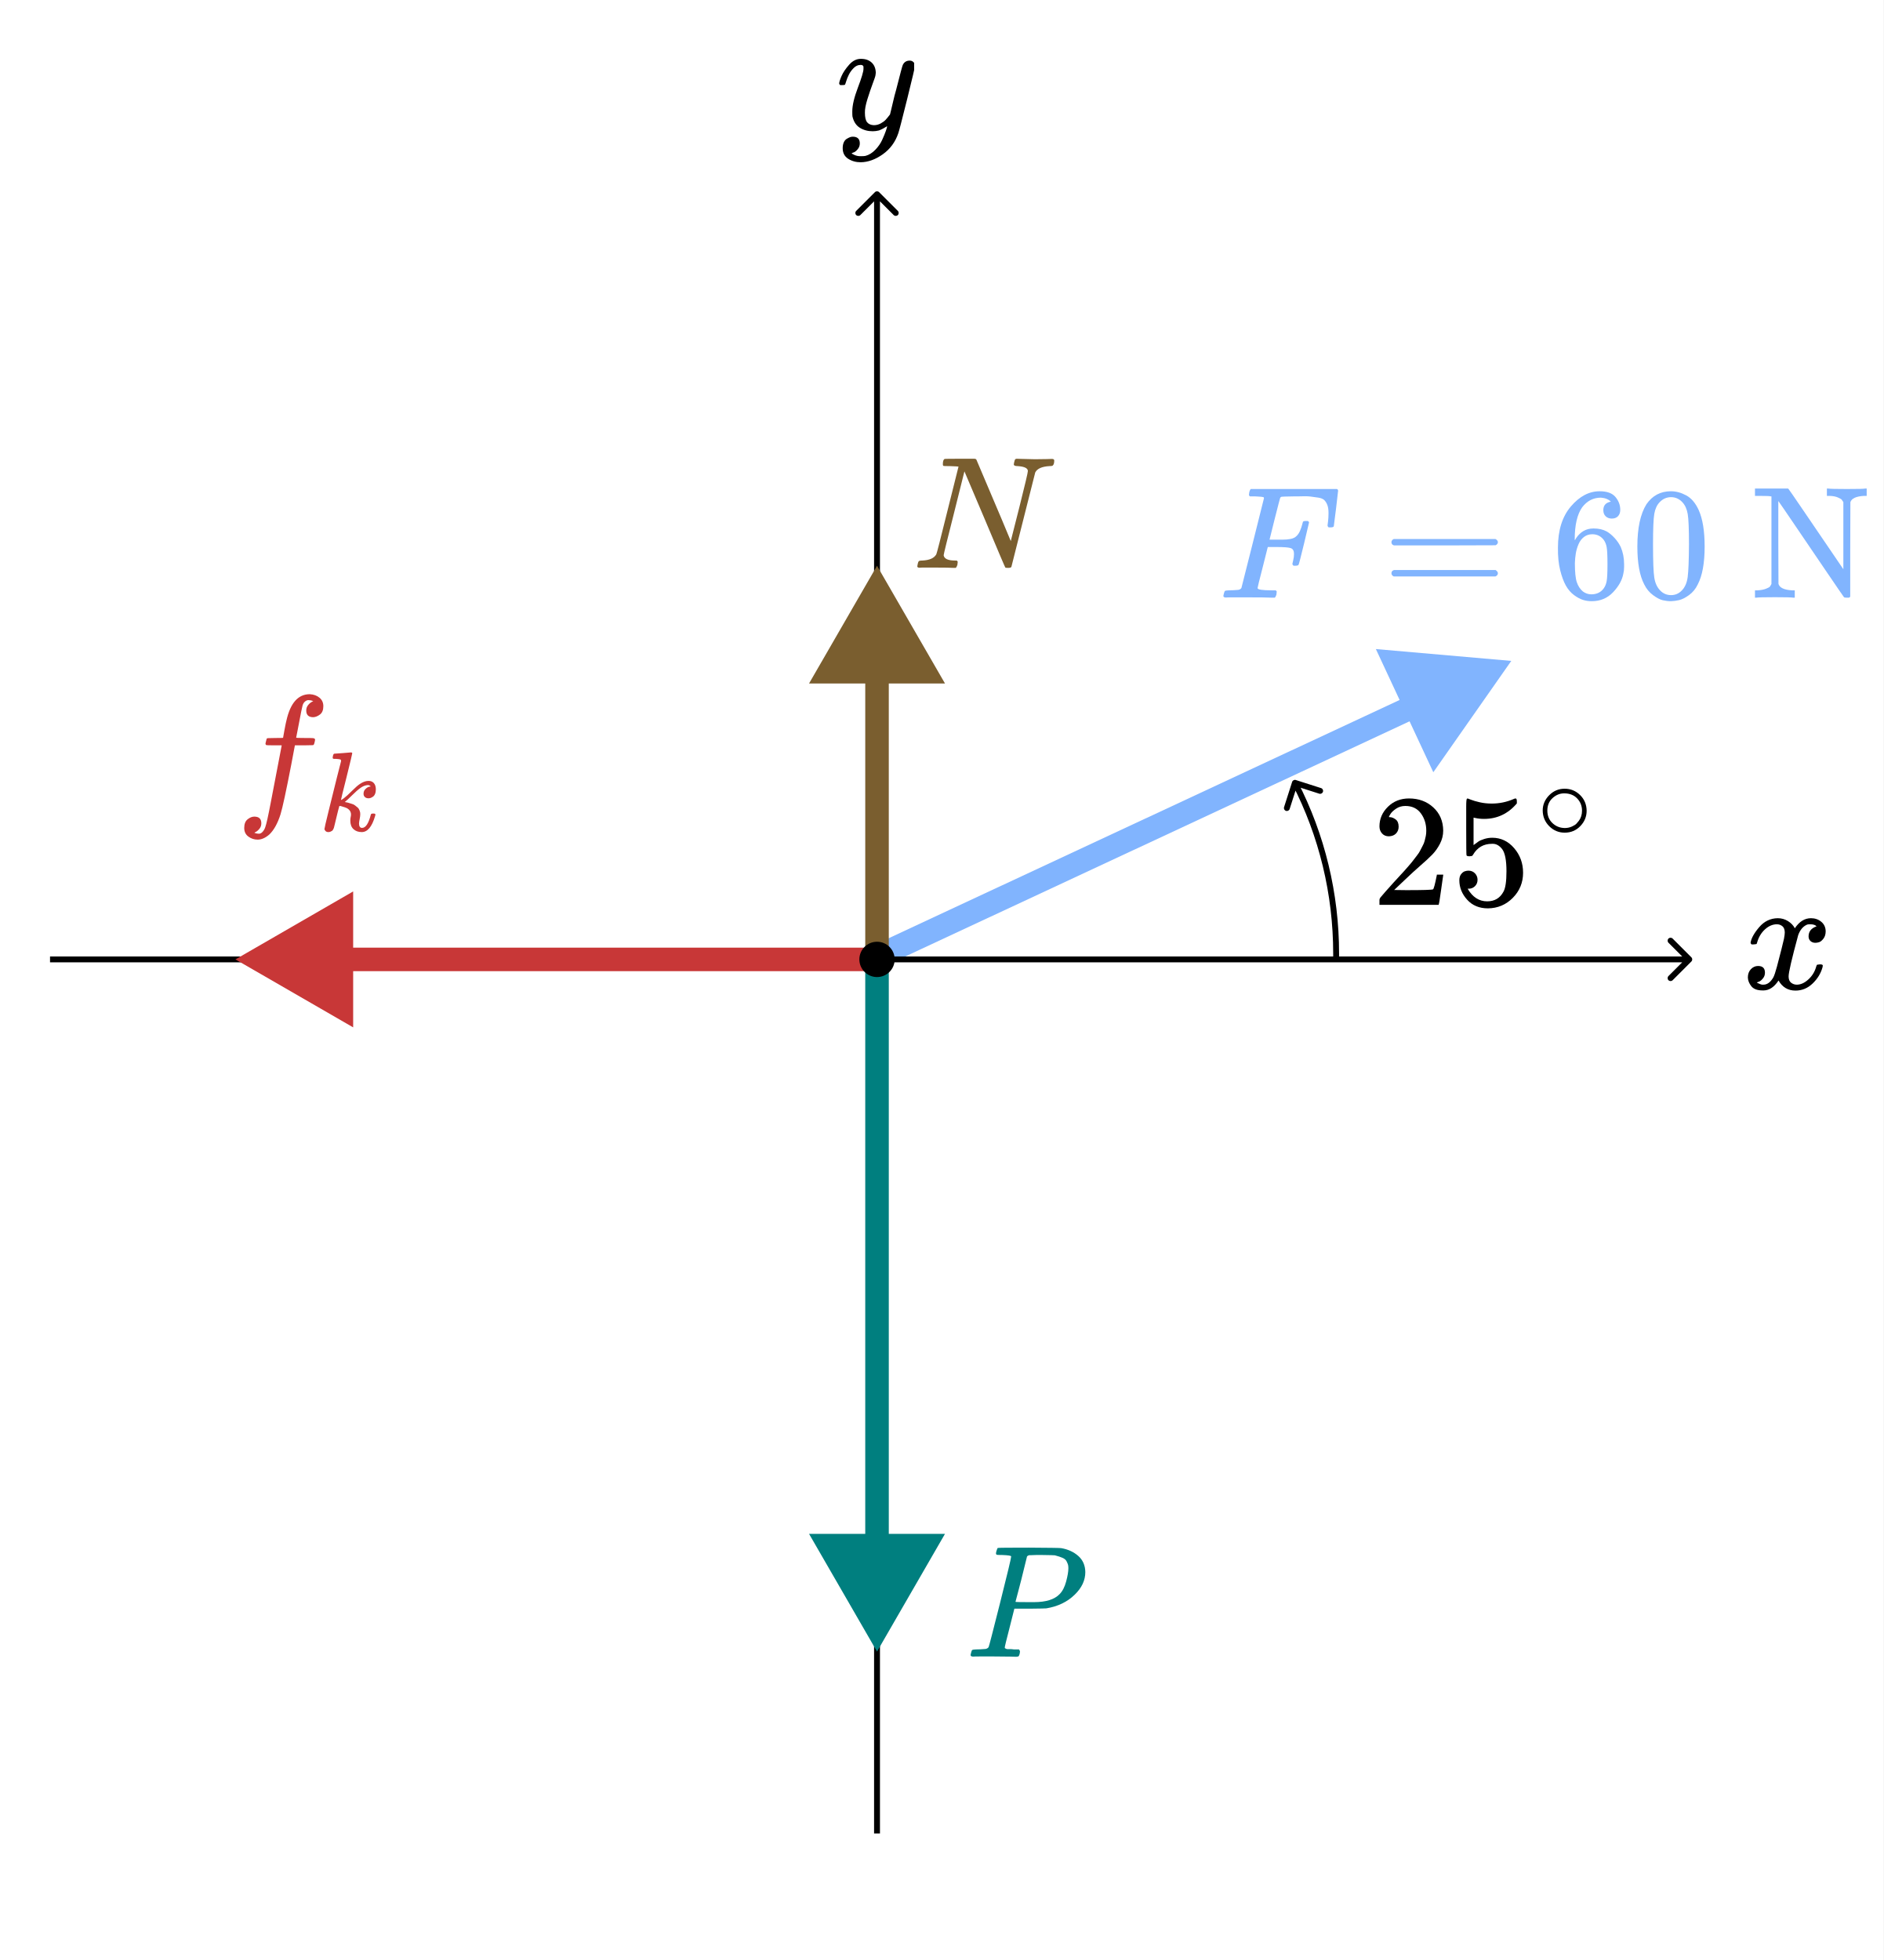
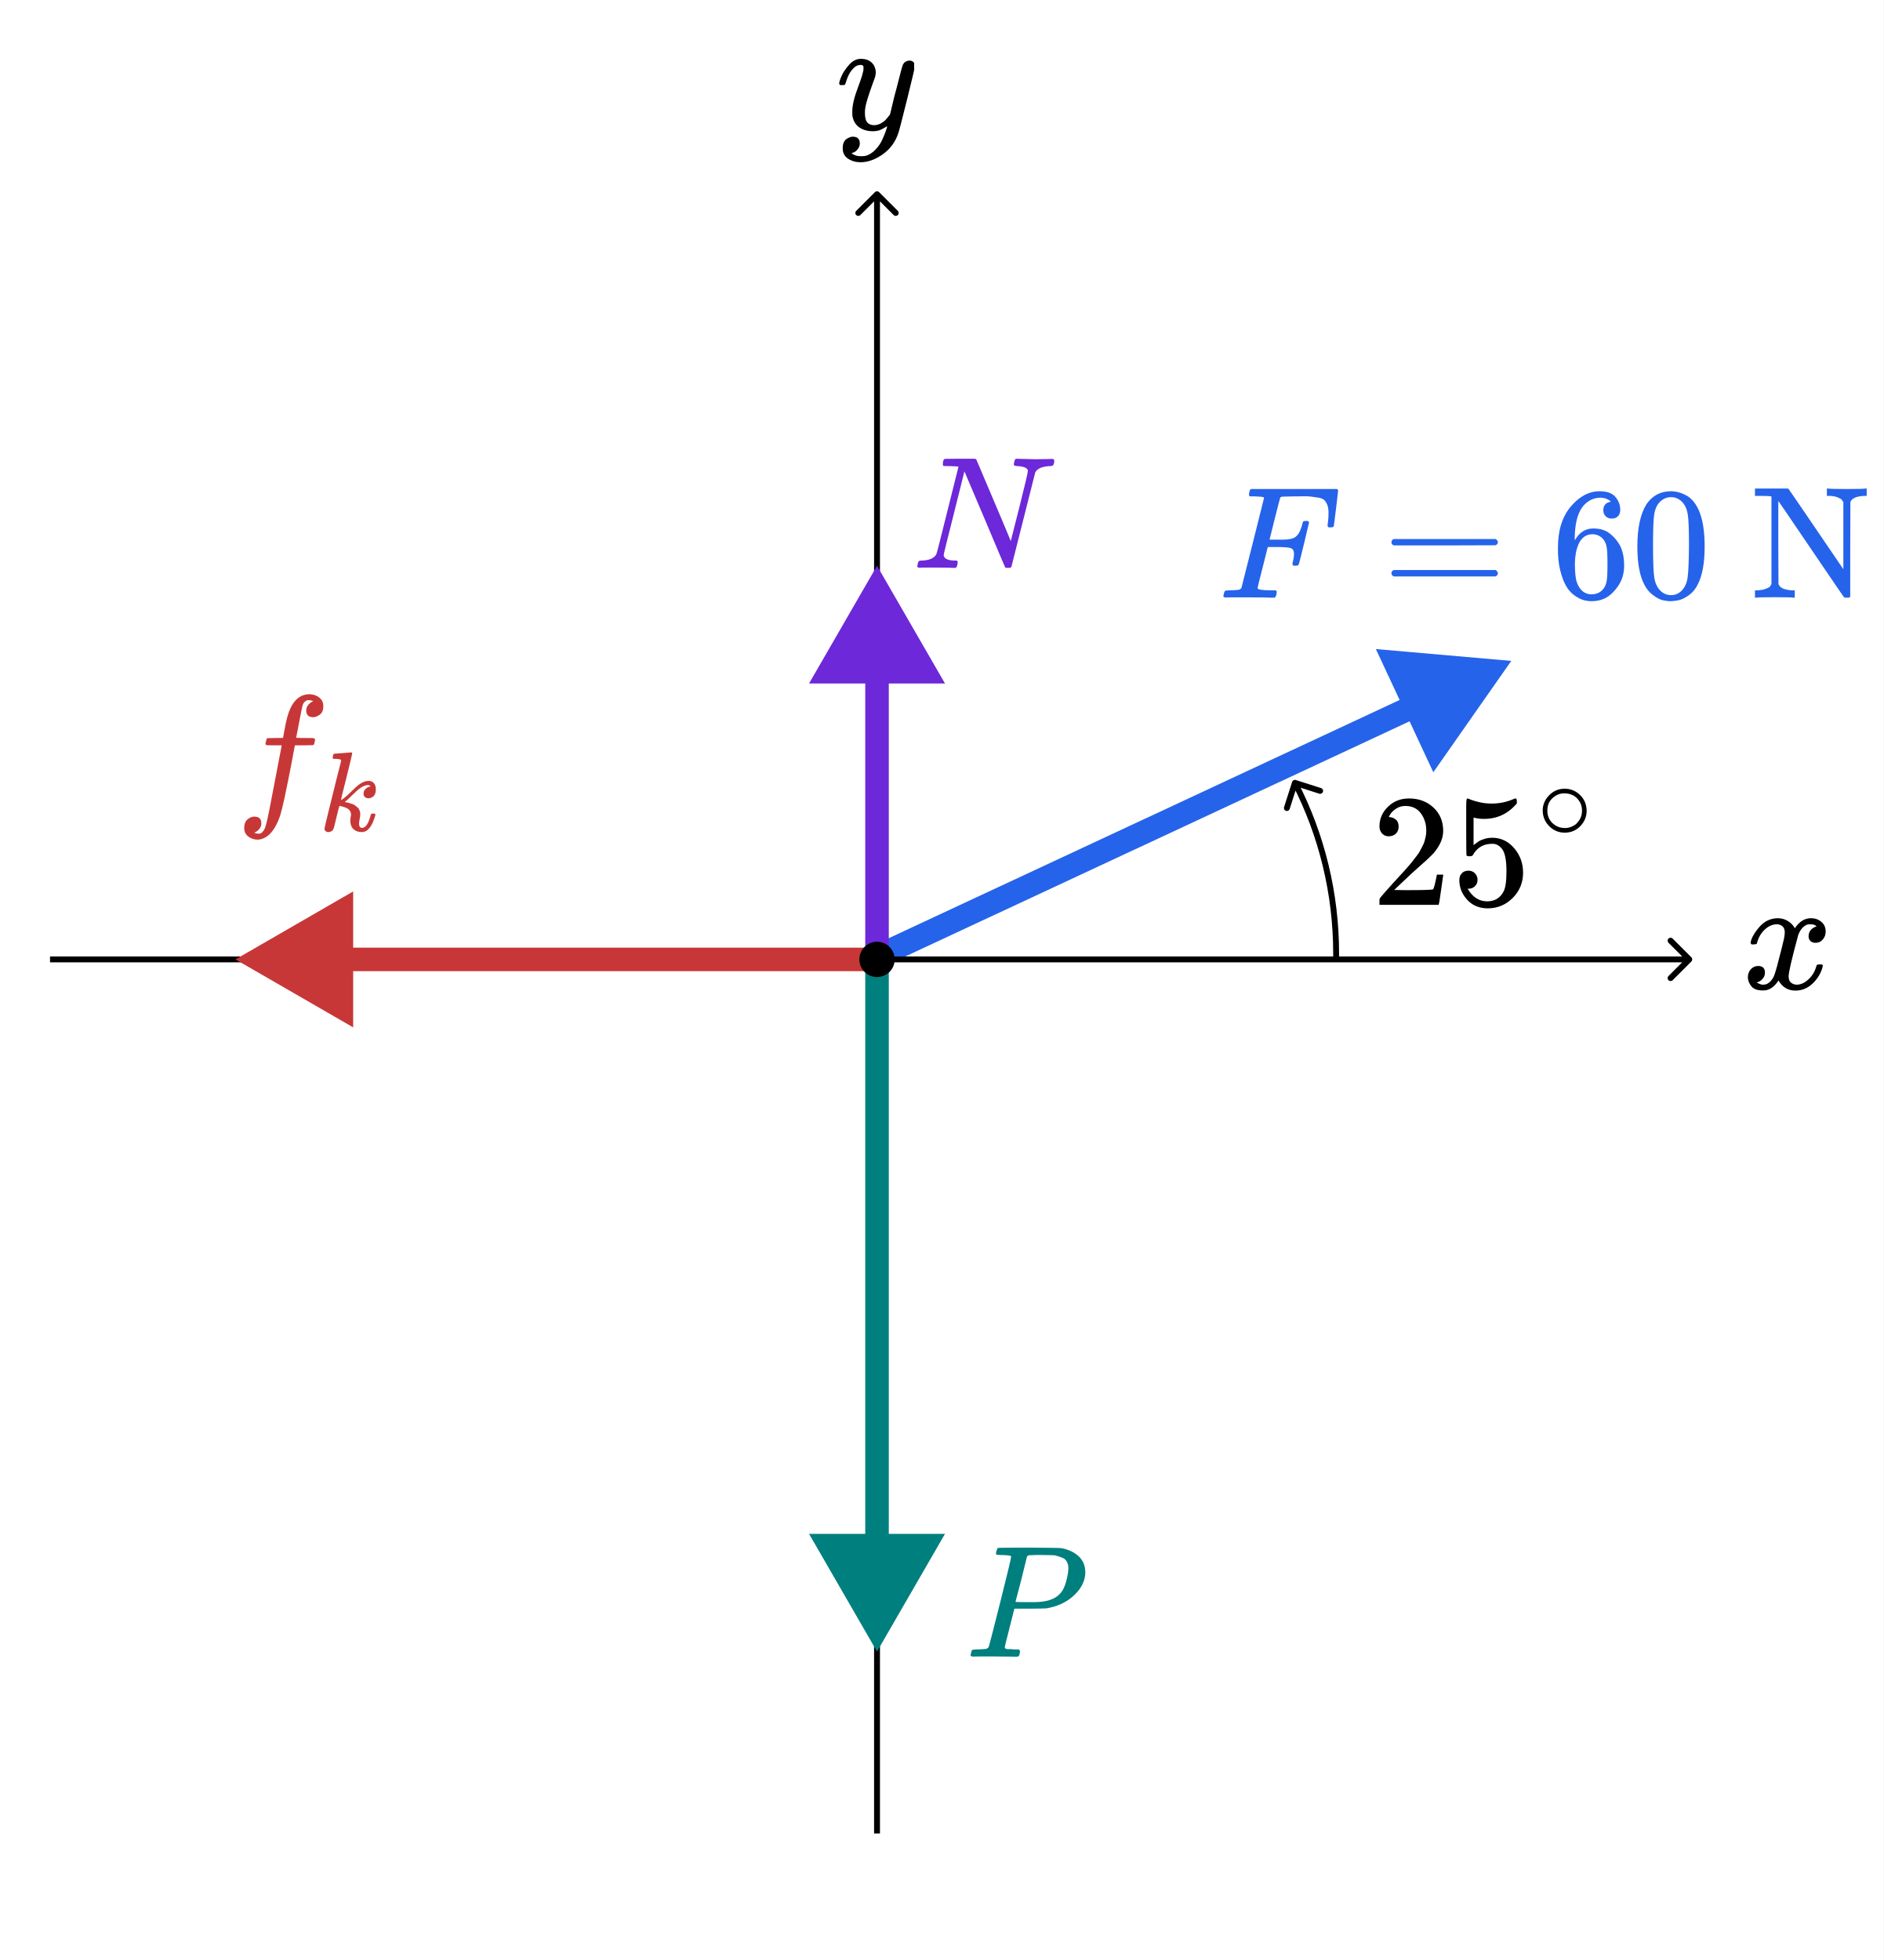
<svg xmlns="http://www.w3.org/2000/svg" width="320" height="333" viewBox="0 0 320 333" fill="none">
  <rect width="320" height="333" fill="white" />
  <path d="M147.822 162.533L147.369 162.744L147.725 163.679L148.178 163.467L148 163L147.822 162.533ZM224.308 127.967L224.761 127.756L224.405 126.822L223.952 127.033L224.13 127.5L224.308 127.967ZM154.522 160.509L154.975 160.298L154.619 159.363L154.166 159.575L154.344 160.042L154.522 160.509ZM166.854 153.658L166.401 153.869L166.757 154.804L167.211 154.592L167.032 154.125L166.854 153.658ZM179.899 148.676L180.352 148.464L179.996 147.53L179.543 147.741L179.721 148.208L179.899 148.676ZM192.231 141.825L191.778 142.036L192.134 142.97L192.587 142.759L192.409 142.292L192.231 141.825ZM205.276 136.842L205.729 136.631L205.372 135.697L204.919 135.908L205.097 136.375L205.276 136.842ZM217.608 129.991L217.154 130.203L217.511 131.137L217.964 130.926L217.786 130.459L217.608 129.991ZM148 163L148.178 163.467L154.522 160.509L154.344 160.042L154.166 159.575L147.822 162.533L148 163ZM167.032 154.125L167.211 154.592L179.899 148.676L179.721 148.208L179.543 147.741L166.854 153.658L167.032 154.125ZM192.409 142.292L192.587 142.759L205.276 136.842L205.097 136.375L204.919 135.908L192.231 141.825L192.409 142.292ZM217.786 130.459L217.964 130.926L224.308 127.967L224.13 127.5L223.952 127.033L217.608 129.991L217.786 130.459ZM147.822 162.533L147.369 162.744L147.725 163.679L148.178 163.467L148 163L147.822 162.533ZM224.308 127.967L224.761 127.756L224.405 126.822L223.952 127.033L224.13 127.5L224.308 127.967ZM154.522 160.509L154.975 160.298L154.619 159.363L154.166 159.575L154.344 160.042L154.522 160.509ZM166.854 153.658L166.401 153.869L166.757 154.804L167.211 154.592L167.032 154.125L166.854 153.658ZM179.899 148.676L180.352 148.464L179.996 147.53L179.543 147.741L179.721 148.208L179.899 148.676ZM192.231 141.825L191.778 142.036L192.134 142.97L192.587 142.759L192.409 142.292L192.231 141.825ZM205.276 136.842L205.729 136.631L205.372 135.697L204.919 135.908L205.097 136.375L205.276 136.842ZM217.608 129.991L217.154 130.203L217.511 131.137L217.964 130.926L217.786 130.459L217.608 129.991ZM148 163L148.178 163.467L154.522 160.509L154.344 160.042L154.166 159.575L147.822 162.533L148 163ZM167.032 154.125L167.211 154.592L179.899 148.676L179.721 148.208L179.543 147.741L166.854 153.658L167.032 154.125ZM192.409 142.292L192.587 142.759L205.276 136.842L205.097 136.375L204.919 135.908L192.231 141.825L192.409 142.292ZM217.786 130.459L217.964 130.926L224.308 127.967L224.13 127.5L223.952 127.033L217.608 129.991L217.786 130.459Z" fill="black" />
-   <path d="M147.155 161.187C146.154 161.654 145.721 162.844 146.187 163.845C146.654 164.846 147.844 165.279 148.845 164.813L148 163L147.155 161.187ZM256.757 112.286L233.751 110.273L243.511 131.203L256.757 112.286ZM148 163L148.845 164.813L241.289 121.706L240.443 119.893L239.598 118.08L147.155 161.187L148 163Z" fill="#81B4FE" />
+   <path d="M147.155 161.187C146.154 161.654 145.721 162.844 146.187 163.845C146.654 164.846 147.844 165.279 148.845 164.813L148 163L147.155 161.187ZM256.757 112.286L233.751 110.273L243.511 131.203L256.757 112.286ZM148 163L148.845 164.813L241.289 121.706L240.443 119.893L239.598 118.08L147.155 161.187L148 163Z" fill="#2563EB" />
  <g clip-path="url(#clip0_2274_127)">
-     <path d="M208.303 101.518C207.996 101.518 207.842 101.427 207.842 101.246C207.842 101.21 207.869 101.083 207.923 100.866C207.996 100.576 208.068 100.413 208.14 100.377C208.213 100.341 208.421 100.314 208.765 100.296C209.253 100.296 209.796 100.269 210.394 100.214C210.647 100.16 210.819 100.051 210.91 99.888C210.946 99.798 211.588 97.255 212.837 92.259C214.086 87.264 214.72 84.73 214.738 84.657C214.738 84.531 214.702 84.467 214.629 84.467C214.484 84.413 214.005 84.368 213.19 84.331H212.349C212.24 84.223 212.186 84.15 212.186 84.114C212.186 84.078 212.204 83.924 212.24 83.653C212.312 83.345 212.403 83.155 212.512 83.082H227.146C227.272 83.155 227.336 83.254 227.336 83.381C227.336 83.472 227.218 84.485 226.983 86.422C226.747 88.359 226.621 89.354 226.603 89.409C226.566 89.535 226.385 89.599 226.06 89.599H225.734C225.607 89.508 225.544 89.39 225.544 89.246C225.544 89.228 225.571 89.01 225.625 88.594C225.679 88.178 225.707 87.698 225.707 87.155C225.707 86.612 225.643 86.168 225.517 85.825C225.39 85.481 225.218 85.2 225.001 84.983C224.783 84.766 224.449 84.621 223.996 84.549C223.544 84.476 223.082 84.413 222.611 84.359C222.141 84.304 221.489 84.295 220.657 84.331H220.032C218.548 84.35 217.761 84.377 217.67 84.413C217.58 84.449 217.516 84.521 217.48 84.63C217.462 84.648 217.154 85.834 216.557 88.187L215.688 91.689H217.181C217.236 91.689 217.444 91.689 217.806 91.689C218.168 91.689 218.421 91.68 218.566 91.662C218.711 91.644 218.91 91.617 219.163 91.581C219.417 91.544 219.634 91.481 219.815 91.39C219.996 91.3 220.15 91.191 220.277 91.065C220.512 90.847 220.711 90.549 220.874 90.169C221.037 89.789 221.154 89.445 221.227 89.137C221.299 88.829 221.344 88.666 221.363 88.648C221.417 88.558 221.589 88.513 221.878 88.513H222.204C222.331 88.603 222.394 88.694 222.394 88.784C222.394 88.838 222.114 90.024 221.553 92.341C220.991 94.657 220.684 95.852 220.629 95.925C220.593 96.051 220.412 96.115 220.086 96.115H219.761C219.634 96.006 219.571 95.897 219.571 95.789C219.571 95.734 219.616 95.535 219.706 95.192C219.797 94.848 219.842 94.486 219.842 94.106C219.842 93.581 219.661 93.255 219.299 93.128C218.937 93.001 218.132 92.938 216.883 92.938H215.389L214.521 96.386C213.941 98.63 213.652 99.807 213.652 99.916C213.652 100.169 214.457 100.296 216.068 100.296H216.747C216.856 100.404 216.91 100.468 216.91 100.486C216.91 100.504 216.892 100.685 216.856 101.029C216.783 101.264 216.693 101.436 216.584 101.545H216.123C215.38 101.508 214.014 101.49 212.023 101.49C210.846 101.49 209.95 101.49 209.335 101.49C208.72 101.49 208.376 101.499 208.303 101.518Z" fill="#81B4FE" />
-     <path d="M236.398 92.124C236.398 91.888 236.525 91.707 236.779 91.581H254.073C254.345 91.725 254.481 91.906 254.481 92.124C254.481 92.323 254.354 92.495 254.1 92.639L245.467 92.666H236.833C236.543 92.576 236.398 92.395 236.398 92.124ZM236.398 97.391C236.398 97.119 236.543 96.938 236.833 96.848H254.1C254.354 97.029 254.481 97.21 254.481 97.391C254.481 97.626 254.345 97.807 254.073 97.934H236.779C236.525 97.807 236.398 97.626 236.398 97.391Z" fill="#81B4FE" />
-     <path d="M264.684 93.047C264.684 90.096 265.417 87.761 266.883 86.042C268.349 84.322 269.978 83.463 271.77 83.463C273.019 83.463 273.915 83.788 274.458 84.44C275.001 85.092 275.272 85.816 275.272 86.612C275.272 87.064 275.146 87.427 274.892 87.698C274.639 87.969 274.286 88.105 273.833 88.105C273.417 88.105 273.073 87.978 272.802 87.725C272.53 87.472 272.394 87.119 272.394 86.666C272.394 85.87 272.82 85.39 273.67 85.227C273.272 84.829 272.711 84.603 271.987 84.549C270.702 84.549 269.643 85.092 268.81 86.178C267.96 87.372 267.534 89.2 267.534 91.662L267.562 91.77C267.652 91.662 267.724 91.544 267.779 91.418C268.521 90.332 269.489 89.789 270.684 89.789H270.792C271.625 89.789 272.358 89.96 272.992 90.304C273.426 90.558 273.86 90.92 274.295 91.39C274.729 91.861 275.082 92.377 275.354 92.938C275.734 93.825 275.924 94.793 275.924 95.843V96.332C275.924 96.748 275.879 97.137 275.788 97.499C275.589 98.567 275.01 99.608 274.05 100.622C273.091 101.635 271.878 102.142 270.412 102.142C269.905 102.142 269.417 102.07 268.946 101.925C268.476 101.78 267.969 101.508 267.426 101.11C266.883 100.712 266.421 100.178 266.041 99.508C265.661 98.839 265.335 97.961 265.064 96.875C264.792 95.789 264.665 94.513 264.684 93.047ZM270.521 90.766C269.978 90.766 269.507 90.92 269.109 91.228C268.711 91.535 268.403 91.942 268.186 92.449C267.969 92.956 267.815 93.472 267.724 93.997C267.634 94.522 267.58 95.083 267.562 95.68C267.562 97.183 267.67 98.26 267.887 98.911C268.105 99.563 268.448 100.088 268.919 100.486C269.353 100.812 269.833 100.975 270.358 100.975C271.281 100.975 271.987 100.631 272.476 99.943C272.711 99.617 272.874 99.21 272.964 98.721C273.055 98.232 273.1 97.282 273.1 95.87C273.1 94.422 273.055 93.454 272.964 92.965C272.874 92.476 272.711 92.069 272.476 91.743C271.987 91.092 271.335 90.766 270.521 90.766Z" fill="#81B4FE" />
-     <path d="M279.725 85.662C280.738 84.196 282.123 83.463 283.879 83.463C284.748 83.463 285.616 83.698 286.485 84.168C287.354 84.639 288.06 85.472 288.603 86.666C289.273 88.169 289.608 90.232 289.608 92.856C289.608 95.662 289.218 97.807 288.44 99.291C288.078 100.051 287.58 100.658 286.947 101.11C286.313 101.563 285.761 101.843 285.291 101.952C284.82 102.061 284.358 102.124 283.906 102.142C283.435 102.142 282.965 102.088 282.494 101.979C282.024 101.87 281.471 101.581 280.838 101.11C280.204 100.64 279.707 100.033 279.345 99.291C278.566 97.807 278.177 95.662 278.177 92.856C278.177 89.707 278.693 87.309 279.725 85.662ZM285.834 85.336C285.291 84.757 284.648 84.467 283.906 84.467C283.146 84.467 282.494 84.757 281.951 85.336C281.499 85.806 281.2 86.458 281.055 87.291C280.91 88.123 280.838 89.861 280.838 92.504C280.838 95.363 280.91 97.246 281.055 98.151C281.2 99.056 281.526 99.771 282.033 100.296C282.539 100.839 283.164 101.11 283.906 101.11C284.63 101.11 285.245 100.839 285.752 100.296C286.277 99.753 286.603 98.993 286.73 98.015C286.856 97.038 286.929 95.201 286.947 92.504C286.947 89.879 286.874 88.15 286.73 87.318C286.585 86.485 286.286 85.825 285.834 85.336Z" fill="#81B4FE" />
-     <path d="M298.622 100.296C299.201 100.26 299.671 100.169 300.033 100.024C300.395 99.879 300.613 99.762 300.685 99.671C300.757 99.581 300.848 99.427 300.957 99.21V84.331H300.848C300.667 84.277 300.015 84.25 298.893 84.25H298.16V83.001H303.78L303.862 83.082C303.898 83.1 304.685 84.241 306.224 86.503C307.762 88.766 309.31 91.037 310.866 93.318L313.174 96.712V85.309C313.066 85.128 312.975 84.992 312.903 84.901C312.83 84.811 312.613 84.684 312.251 84.521C311.889 84.359 311.418 84.268 310.839 84.25H310.378V83.001H310.595C310.866 83.055 311.925 83.082 313.771 83.082C315.69 83.082 316.731 83.055 316.894 83.001H317.138V84.25H316.677C315.355 84.322 314.586 84.675 314.369 85.309L314.342 93.345V101.382L314.152 101.545H313.771C313.5 101.545 313.337 101.518 313.283 101.463C313.228 101.409 312.314 100.079 310.541 97.472C308.767 94.866 306.966 92.214 305.138 89.517C303.31 86.82 302.305 85.354 302.124 85.119V92.178L302.151 99.21C302.35 99.861 303.119 100.223 304.459 100.296H304.92V101.545H304.676C304.405 101.49 303.364 101.463 301.554 101.463C299.708 101.463 298.649 101.49 298.377 101.545H298.16V100.296H298.622Z" fill="#81B4FE" />
+     <path d="M208.303 101.518C207.996 101.518 207.842 101.427 207.842 101.246C207.842 101.21 207.869 101.083 207.923 100.866C207.996 100.576 208.068 100.413 208.14 100.377C208.213 100.341 208.421 100.314 208.765 100.296C209.253 100.296 209.796 100.269 210.394 100.214C210.647 100.16 210.819 100.051 210.91 99.888C210.946 99.798 211.588 97.255 212.837 92.259C214.086 87.264 214.72 84.73 214.738 84.657C214.738 84.531 214.702 84.467 214.629 84.467C214.484 84.413 214.005 84.368 213.19 84.331H212.349C212.24 84.223 212.186 84.15 212.186 84.114C212.186 84.078 212.204 83.924 212.24 83.653C212.312 83.345 212.403 83.155 212.512 83.082H227.146C227.272 83.155 227.336 83.254 227.336 83.381C227.336 83.472 227.218 84.485 226.983 86.422C226.747 88.359 226.621 89.354 226.603 89.409C226.566 89.535 226.385 89.599 226.06 89.599H225.734C225.607 89.508 225.544 89.39 225.544 89.246C225.544 89.228 225.571 89.01 225.625 88.594C225.679 88.178 225.707 87.698 225.707 87.155C225.707 86.612 225.643 86.168 225.517 85.825C225.39 85.481 225.218 85.2 225.001 84.983C224.783 84.766 224.449 84.621 223.996 84.549C223.544 84.476 223.082 84.413 222.611 84.359C222.141 84.304 221.489 84.295 220.657 84.331H220.032C218.548 84.35 217.761 84.377 217.67 84.413C217.58 84.449 217.516 84.521 217.48 84.63C217.462 84.648 217.154 85.834 216.557 88.187L215.688 91.689H217.181C217.236 91.689 217.444 91.689 217.806 91.689C218.168 91.689 218.421 91.68 218.566 91.662C218.711 91.644 218.91 91.617 219.163 91.581C219.417 91.544 219.634 91.481 219.815 91.39C219.996 91.3 220.15 91.191 220.277 91.065C220.512 90.847 220.711 90.549 220.874 90.169C221.037 89.789 221.154 89.445 221.227 89.137C221.299 88.829 221.344 88.666 221.363 88.648C221.417 88.558 221.589 88.513 221.878 88.513H222.204C222.331 88.603 222.394 88.694 222.394 88.784C222.394 88.838 222.114 90.024 221.553 92.341C220.991 94.657 220.684 95.852 220.629 95.925C220.593 96.051 220.412 96.115 220.086 96.115H219.761C219.634 96.006 219.571 95.897 219.571 95.789C219.571 95.734 219.616 95.535 219.706 95.192C219.797 94.848 219.842 94.486 219.842 94.106C219.842 93.581 219.661 93.255 219.299 93.128C218.937 93.001 218.132 92.938 216.883 92.938H215.389L214.521 96.386C213.941 98.63 213.652 99.807 213.652 99.916C213.652 100.169 214.457 100.296 216.068 100.296H216.747C216.856 100.404 216.91 100.468 216.91 100.486C216.91 100.504 216.892 100.685 216.856 101.029C216.783 101.264 216.693 101.436 216.584 101.545H216.123C215.38 101.508 214.014 101.49 212.023 101.49C210.846 101.49 209.95 101.49 209.335 101.49C208.72 101.49 208.376 101.499 208.303 101.518Z" fill="#2563EB" />
+     <path d="M236.398 92.124C236.398 91.888 236.525 91.707 236.779 91.581H254.073C254.345 91.725 254.481 91.906 254.481 92.124C254.481 92.323 254.354 92.495 254.1 92.639L245.467 92.666H236.833C236.543 92.576 236.398 92.395 236.398 92.124ZM236.398 97.391C236.398 97.119 236.543 96.938 236.833 96.848H254.1C254.354 97.029 254.481 97.21 254.481 97.391C254.481 97.626 254.345 97.807 254.073 97.934H236.779C236.525 97.807 236.398 97.626 236.398 97.391Z" fill="#2563EB" />
+     <path d="M264.684 93.047C264.684 90.096 265.417 87.761 266.883 86.042C268.349 84.322 269.978 83.463 271.77 83.463C273.019 83.463 273.915 83.788 274.458 84.44C275.001 85.092 275.272 85.816 275.272 86.612C275.272 87.064 275.146 87.427 274.892 87.698C274.639 87.969 274.286 88.105 273.833 88.105C273.417 88.105 273.073 87.978 272.802 87.725C272.53 87.472 272.394 87.119 272.394 86.666C272.394 85.87 272.82 85.39 273.67 85.227C273.272 84.829 272.711 84.603 271.987 84.549C270.702 84.549 269.643 85.092 268.81 86.178C267.96 87.372 267.534 89.2 267.534 91.662L267.562 91.77C267.652 91.662 267.724 91.544 267.779 91.418C268.521 90.332 269.489 89.789 270.684 89.789H270.792C271.625 89.789 272.358 89.96 272.992 90.304C273.426 90.558 273.86 90.92 274.295 91.39C274.729 91.861 275.082 92.377 275.354 92.938C275.734 93.825 275.924 94.793 275.924 95.843V96.332C275.924 96.748 275.879 97.137 275.788 97.499C275.589 98.567 275.01 99.608 274.05 100.622C273.091 101.635 271.878 102.142 270.412 102.142C269.905 102.142 269.417 102.07 268.946 101.925C268.476 101.78 267.969 101.508 267.426 101.11C266.883 100.712 266.421 100.178 266.041 99.508C265.661 98.839 265.335 97.961 265.064 96.875C264.792 95.789 264.665 94.513 264.684 93.047ZM270.521 90.766C269.978 90.766 269.507 90.92 269.109 91.228C268.711 91.535 268.403 91.942 268.186 92.449C267.969 92.956 267.815 93.472 267.724 93.997C267.634 94.522 267.58 95.083 267.562 95.68C267.562 97.183 267.67 98.26 267.887 98.911C268.105 99.563 268.448 100.088 268.919 100.486C269.353 100.812 269.833 100.975 270.358 100.975C271.281 100.975 271.987 100.631 272.476 99.943C272.711 99.617 272.874 99.21 272.964 98.721C273.055 98.232 273.1 97.282 273.1 95.87C273.1 94.422 273.055 93.454 272.964 92.965C272.874 92.476 272.711 92.069 272.476 91.743C271.987 91.092 271.335 90.766 270.521 90.766Z" fill="#2563EB" />
+     <path d="M279.725 85.662C280.738 84.196 282.123 83.463 283.879 83.463C284.748 83.463 285.616 83.698 286.485 84.168C287.354 84.639 288.06 85.472 288.603 86.666C289.273 88.169 289.608 90.232 289.608 92.856C289.608 95.662 289.218 97.807 288.44 99.291C288.078 100.051 287.58 100.658 286.947 101.11C286.313 101.563 285.761 101.843 285.291 101.952C284.82 102.061 284.358 102.124 283.906 102.142C283.435 102.142 282.965 102.088 282.494 101.979C282.024 101.87 281.471 101.581 280.838 101.11C280.204 100.64 279.707 100.033 279.345 99.291C278.566 97.807 278.177 95.662 278.177 92.856C278.177 89.707 278.693 87.309 279.725 85.662ZM285.834 85.336C285.291 84.757 284.648 84.467 283.906 84.467C283.146 84.467 282.494 84.757 281.951 85.336C281.499 85.806 281.2 86.458 281.055 87.291C280.91 88.123 280.838 89.861 280.838 92.504C280.838 95.363 280.91 97.246 281.055 98.151C281.2 99.056 281.526 99.771 282.033 100.296C282.539 100.839 283.164 101.11 283.906 101.11C284.63 101.11 285.245 100.839 285.752 100.296C286.277 99.753 286.603 98.993 286.73 98.015C286.856 97.038 286.929 95.201 286.947 92.504C286.947 89.879 286.874 88.15 286.73 87.318C286.585 86.485 286.286 85.825 285.834 85.336Z" fill="#2563EB" />
+     <path d="M298.622 100.296C299.201 100.26 299.671 100.169 300.033 100.024C300.395 99.879 300.613 99.762 300.685 99.671C300.757 99.581 300.848 99.427 300.957 99.21V84.331H300.848C300.667 84.277 300.015 84.25 298.893 84.25H298.16V83.001H303.78L303.862 83.082C303.898 83.1 304.685 84.241 306.224 86.503C307.762 88.766 309.31 91.037 310.866 93.318L313.174 96.712V85.309C313.066 85.128 312.975 84.992 312.903 84.901C312.83 84.811 312.613 84.684 312.251 84.521C311.889 84.359 311.418 84.268 310.839 84.25H310.378V83.001H310.595C310.866 83.055 311.925 83.082 313.771 83.082C315.69 83.082 316.731 83.055 316.894 83.001H317.138V84.25H316.677C315.355 84.322 314.586 84.675 314.369 85.309L314.342 93.345V101.382L314.152 101.545H313.771C313.5 101.545 313.337 101.518 313.283 101.463C313.228 101.409 312.314 100.079 310.541 97.472C308.767 94.866 306.966 92.214 305.138 89.517C303.31 86.82 302.305 85.354 302.124 85.119V92.178L302.151 99.21C302.35 99.861 303.119 100.223 304.459 100.296H304.92V101.545H304.676C304.405 101.49 303.364 101.463 301.554 101.463C299.708 101.463 298.649 101.49 298.377 101.545H298.16V100.296H298.622Z" fill="#2563EB" />
  </g>
  <path d="M9 162.5H8.5V163.5H9V163V162.5ZM287.354 163.354C287.549 163.158 287.549 162.842 287.354 162.646L284.172 159.464C283.976 159.269 283.66 159.269 283.464 159.464C283.269 159.66 283.269 159.976 283.464 160.172L286.293 163L283.464 165.828C283.269 166.024 283.269 166.34 283.464 166.536C283.66 166.731 283.976 166.731 284.172 166.536L287.354 163.354ZM9 163V163.5H287V163V162.5H9V163Z" fill="black" />
  <g clip-path="url(#clip1_2274_127)">
    <path d="M297.412 160.155C297.538 159.395 298.027 158.517 298.878 157.521C299.728 156.526 300.778 156.019 302.027 156.001C302.66 156.001 303.239 156.164 303.764 156.49C304.289 156.816 304.678 157.223 304.931 157.711C305.691 156.571 306.605 156.001 307.673 156.001C308.343 156.001 308.922 156.2 309.411 156.598C309.899 156.997 310.153 157.53 310.171 158.2C310.171 158.725 310.044 159.15 309.791 159.476C309.537 159.802 309.293 160.001 309.058 160.073C308.822 160.146 308.614 160.182 308.433 160.182C308.089 160.182 307.809 160.082 307.592 159.883C307.375 159.684 307.266 159.422 307.266 159.096C307.266 158.263 307.718 157.693 308.623 157.386C308.424 157.15 308.062 157.033 307.537 157.033C307.302 157.033 307.13 157.051 307.022 157.087C306.334 157.377 305.827 157.974 305.501 158.879C304.416 162.878 303.873 165.213 303.873 165.883C303.873 166.389 304.017 166.751 304.307 166.969C304.597 167.186 304.913 167.294 305.257 167.294C305.927 167.294 306.587 166.996 307.239 166.398C307.89 165.801 308.334 165.068 308.569 164.2C308.623 164.019 308.678 163.919 308.732 163.901C308.786 163.883 308.931 163.865 309.166 163.847H309.275C309.546 163.847 309.682 163.919 309.682 164.064C309.682 164.082 309.664 164.181 309.628 164.362C309.338 165.394 308.777 166.308 307.945 167.104C307.112 167.901 306.144 168.299 305.04 168.299C303.773 168.299 302.814 167.729 302.162 166.588C301.42 167.711 300.57 168.272 299.611 168.272H299.448C298.561 168.272 297.927 168.036 297.547 167.566C297.167 167.095 296.968 166.598 296.95 166.073C296.95 165.494 297.122 165.023 297.466 164.661C297.81 164.299 298.217 164.118 298.688 164.118C299.466 164.118 299.855 164.498 299.855 165.258C299.855 165.62 299.746 165.937 299.529 166.208C299.312 166.48 299.104 166.661 298.905 166.751C298.706 166.842 298.588 166.887 298.552 166.887L298.47 166.914C298.47 166.932 298.525 166.969 298.633 167.023C298.742 167.077 298.887 167.14 299.068 167.213C299.249 167.285 299.421 167.312 299.583 167.294C300.235 167.294 300.796 166.887 301.267 166.073C301.429 165.783 301.638 165.168 301.891 164.227C302.144 163.286 302.398 162.308 302.651 161.295C302.904 160.281 303.049 159.684 303.085 159.503C303.176 159.014 303.221 158.662 303.221 158.444C303.221 157.938 303.085 157.576 302.814 157.359C302.542 157.141 302.235 157.033 301.891 157.033C301.167 157.033 300.488 157.322 299.855 157.901C299.221 158.481 298.778 159.223 298.525 160.128C298.489 160.29 298.443 160.381 298.389 160.399C298.335 160.417 298.19 160.435 297.955 160.453H297.575C297.466 160.345 297.412 160.245 297.412 160.155Z" fill="black" />
  </g>
  <path d="M149.354 32.646C149.158 32.451 148.842 32.451 148.646 32.646L145.464 35.828C145.269 36.024 145.269 36.34 145.464 36.535C145.66 36.731 145.976 36.731 146.172 36.535L149 33.707L151.828 36.535C152.024 36.731 152.34 36.731 152.536 36.535C152.731 36.34 152.731 36.024 152.536 35.828L149.354 32.646ZM148.5 311L148.5 311.5L149.5 311.5L149.5 311L149 311L148.5 311ZM149 33L148.5 33L148.5 311L149 311L149.5 311L149.5 33L149 33Z" fill="black" />
  <g clip-path="url(#clip2_2274_127)">
    <path d="M142.572 14.209C142.572 13.955 142.708 13.521 142.979 12.905C143.251 12.29 143.685 11.647 144.282 10.977C144.88 10.308 145.55 9.982 146.292 10C147.034 10 147.631 10.208 148.084 10.624C148.536 11.041 148.772 11.62 148.79 12.362C148.754 12.706 148.726 12.896 148.708 12.932C148.708 12.987 148.564 13.403 148.274 14.182C147.984 14.96 147.686 15.838 147.378 16.815C147.07 17.793 146.925 18.571 146.943 19.151C146.943 19.929 147.07 20.472 147.324 20.78C147.577 21.087 147.957 21.25 148.464 21.268C148.88 21.268 149.27 21.169 149.632 20.97C149.994 20.771 150.274 20.562 150.473 20.345C150.672 20.128 150.917 19.829 151.206 19.449C151.206 19.431 151.252 19.25 151.342 18.906C151.433 18.562 151.559 18.028 151.722 17.304C151.885 16.58 152.057 15.91 152.238 15.295C152.926 12.579 153.306 11.159 153.379 11.032C153.614 10.543 154.003 10.299 154.546 10.299C154.782 10.299 154.972 10.362 155.116 10.489C155.261 10.616 155.361 10.724 155.415 10.815C155.469 10.905 155.488 10.987 155.469 11.059C155.469 11.294 155.026 13.195 154.139 16.761C153.252 20.327 152.745 22.282 152.618 22.626C152.112 24.129 151.234 25.323 149.985 26.21C148.736 27.097 147.486 27.55 146.237 27.568C145.423 27.568 144.708 27.369 144.092 26.971C143.477 26.572 143.169 25.975 143.169 25.178C143.169 24.78 143.233 24.445 143.359 24.174C143.486 23.902 143.658 23.703 143.875 23.576C144.092 23.45 144.273 23.359 144.418 23.305C144.563 23.251 144.717 23.224 144.88 23.224C145.676 23.224 146.075 23.604 146.075 24.364C146.075 24.726 145.966 25.043 145.749 25.314C145.531 25.586 145.323 25.767 145.124 25.857C144.925 25.948 144.807 25.993 144.771 25.993L144.69 26.02C144.726 26.111 144.898 26.219 145.206 26.346C145.513 26.473 145.821 26.536 146.129 26.536H146.346C146.654 26.536 146.889 26.518 147.052 26.482C147.649 26.319 148.202 25.975 148.708 25.45C149.215 24.925 149.604 24.364 149.876 23.767C150.147 23.169 150.356 22.662 150.5 22.246C150.645 21.83 150.718 21.558 150.718 21.431L150.555 21.54C150.446 21.612 150.274 21.712 150.039 21.839C149.804 21.965 149.568 22.074 149.333 22.165C148.971 22.255 148.618 22.3 148.274 22.3C147.441 22.3 146.708 22.101 146.075 21.703C145.441 21.305 145.025 20.662 144.825 19.775C144.807 19.648 144.798 19.368 144.798 18.933C144.798 17.901 145.115 16.553 145.749 14.887C146.382 13.222 146.699 12.163 146.699 11.711C146.699 11.693 146.699 11.674 146.699 11.656C146.699 11.493 146.699 11.385 146.699 11.331C146.699 11.276 146.663 11.213 146.59 11.14C146.518 11.068 146.418 11.032 146.292 11.032H146.183C145.767 11.032 145.387 11.204 145.043 11.548C144.699 11.892 144.427 12.263 144.228 12.661C144.029 13.059 143.875 13.439 143.767 13.801C143.658 14.164 143.585 14.363 143.549 14.399C143.513 14.435 143.368 14.453 143.115 14.453H142.735C142.626 14.345 142.572 14.263 142.572 14.209Z" fill="black" />
  </g>
  <path d="M148.77 165C149.875 165 150.77 164.105 150.77 163C150.77 161.895 149.875 161 148.77 161V163V165ZM40 163L60 174.547V151.453L40 163ZM148.77 163V161H58V163V165H148.77V163Z" fill="#C83737" />
  <g clip-path="url(#clip3_2274_127)">
    <path d="M43.204 141.483C43.24 141.483 43.294 141.501 43.367 141.537C43.439 141.574 43.539 141.601 43.665 141.619C43.792 141.637 43.901 141.646 43.991 141.646C44.227 141.646 44.444 141.528 44.643 141.293C44.842 141.058 44.987 140.795 45.077 140.506C45.258 140.017 45.566 138.632 46 136.352C46.435 134.071 46.851 131.899 47.249 129.835C47.648 127.772 47.847 126.731 47.847 126.713V126.632H46.571C45.72 126.632 45.267 126.613 45.213 126.577C45.141 126.523 45.104 126.432 45.104 126.306L45.294 125.545C45.331 125.455 45.403 125.41 45.512 125.41C45.62 125.41 46.046 125.401 46.788 125.383C47.657 125.383 48.091 125.374 48.091 125.355C48.091 125.319 48.172 124.867 48.335 123.998C48.498 123.129 48.607 122.604 48.661 122.423C49.331 119.436 50.652 117.943 52.625 117.943C53.295 117.979 53.847 118.178 54.281 118.541C54.716 118.903 54.933 119.382 54.933 119.98C54.933 120.631 54.743 121.102 54.363 121.391C53.983 121.681 53.603 121.835 53.222 121.853C52.426 121.853 52.028 121.473 52.028 120.713C52.028 120.369 52.127 120.07 52.327 119.817C52.526 119.563 52.743 119.373 52.978 119.246L53.222 119.111C52.933 119.002 52.661 118.948 52.408 118.948C52.191 118.948 51.983 119.038 51.783 119.219C51.584 119.4 51.449 119.654 51.376 119.98C51.25 120.504 51.105 121.21 50.942 122.097C50.779 122.984 50.634 123.735 50.507 124.351C50.381 124.966 50.317 125.292 50.317 125.328C50.317 125.364 50.815 125.383 51.811 125.383C52.625 125.383 53.096 125.392 53.222 125.41C53.349 125.428 53.449 125.482 53.521 125.573C53.539 125.645 53.521 125.799 53.467 126.034C53.413 126.27 53.367 126.414 53.331 126.469C53.295 126.559 53.214 126.604 53.087 126.604C52.96 126.604 52.471 126.613 51.621 126.632H50.1L49.476 129.944C48.607 134.433 48.001 137.239 47.657 138.361C47.168 139.899 46.534 141.04 45.756 141.782C45.086 142.361 44.426 142.651 43.774 142.651C43.195 142.651 42.67 142.479 42.199 142.135C41.729 141.791 41.493 141.302 41.493 140.669C41.493 139.999 41.683 139.51 42.063 139.202C42.444 138.895 42.824 138.741 43.204 138.741C44 138.741 44.398 139.121 44.398 139.881C44.398 140.225 44.299 140.524 44.1 140.777C43.901 141.031 43.684 141.221 43.448 141.347L43.204 141.483Z" fill="#C83737" />
    <path d="M56.523 128.738C56.523 128.61 56.548 128.463 56.599 128.296C56.651 128.13 56.727 128.047 56.83 128.047C56.843 128.047 57.303 128.015 58.212 127.951C59.12 127.887 59.588 127.848 59.613 127.835C59.767 127.835 59.843 127.887 59.843 127.989C59.843 128.079 59.524 129.416 58.884 132.001C58.244 134.535 57.924 135.847 57.924 135.936C58.167 135.808 58.353 135.687 58.481 135.571C58.788 135.341 59.229 134.938 59.805 134.362C60.381 133.786 60.829 133.396 61.149 133.191C61.661 132.846 62.147 132.673 62.608 132.673C62.992 132.673 63.292 132.794 63.51 133.038C63.727 133.281 63.843 133.626 63.855 134.074C63.855 134.394 63.811 134.663 63.721 134.88C63.632 135.098 63.51 135.258 63.356 135.36C63.203 135.463 63.068 135.533 62.953 135.571C62.838 135.61 62.723 135.629 62.608 135.629C62.352 135.629 62.147 135.559 61.993 135.418C61.84 135.277 61.763 135.092 61.763 134.861C61.763 134.541 61.865 134.279 62.07 134.074C62.275 133.869 62.48 133.735 62.684 133.671L62.992 133.613C62.838 133.46 62.684 133.383 62.531 133.383H62.454C62.045 133.421 61.642 133.581 61.245 133.863C60.848 134.145 60.381 134.554 59.843 135.092C59.306 135.629 58.884 136.019 58.577 136.262C58.602 136.275 58.698 136.294 58.864 136.32C59.031 136.346 59.184 136.384 59.325 136.435C59.466 136.486 59.632 136.538 59.824 136.589C60.016 136.64 60.189 136.73 60.343 136.858C60.496 136.985 60.637 137.101 60.765 137.203C60.893 137.305 61.002 137.472 61.091 137.702C61.181 137.932 61.219 138.144 61.206 138.336C61.206 138.553 61.174 138.815 61.11 139.123C61.046 139.43 61.008 139.686 60.995 139.89C60.995 140.402 61.168 140.658 61.514 140.658C62.128 140.658 62.627 139.897 63.011 138.374C63.036 138.272 63.164 138.22 63.395 138.22H63.471C63.676 138.22 63.779 138.278 63.779 138.393C63.779 138.457 63.759 138.547 63.721 138.662C63.196 140.466 62.441 141.369 61.456 141.369C60.88 141.369 60.413 141.202 60.055 140.869C59.696 140.537 59.517 140.057 59.517 139.43C59.517 139.199 59.536 139.001 59.575 138.835C59.613 138.668 59.632 138.515 59.632 138.374C59.632 138.092 59.543 137.849 59.364 137.645C59.184 137.44 58.961 137.293 58.692 137.203C58.423 137.113 58.206 137.043 58.039 136.992C57.873 136.941 57.758 136.922 57.694 136.934H57.655C57.502 137.472 57.367 137.99 57.252 138.489C57.137 138.988 57.047 139.359 56.983 139.603C56.919 139.846 56.862 140.082 56.811 140.313C56.759 140.543 56.715 140.697 56.676 140.773C56.638 140.85 56.593 140.933 56.542 141.023C56.491 141.113 56.42 141.17 56.331 141.196C56.164 141.311 55.985 141.369 55.793 141.369C55.576 141.369 55.409 141.305 55.294 141.177C55.179 141.049 55.121 140.94 55.121 140.85C55.121 140.722 55.358 139.698 55.832 137.779C56.305 135.859 56.772 133.972 57.233 132.116L57.943 129.333C57.956 129.166 57.911 129.064 57.809 129.026C57.706 128.987 57.457 128.955 57.06 128.93H56.964C56.836 128.93 56.753 128.93 56.715 128.93C56.676 128.93 56.631 128.91 56.58 128.872C56.529 128.834 56.51 128.789 56.523 128.738Z" fill="#C83737" />
  </g>
  <path d="M149 280.6L160.547 260.6L137.453 260.6L149 280.6ZM149 163L147 163L147 262.6L149 262.6L151 262.6L151 163L149 163Z" fill="#007F7F" />
  <g clip-path="url(#clip4_2274_127)">
    <path d="M171.791 264.434C171.791 264.308 171.276 264.226 170.244 264.19C169.81 264.19 169.529 264.181 169.402 264.163C169.276 264.145 169.212 264.054 169.212 263.891C169.212 263.873 169.23 263.774 169.267 263.593C169.375 263.231 169.457 263.032 169.511 262.996C169.565 262.959 171.321 262.941 174.778 262.941C178.216 262.959 180.053 262.987 180.289 263.023C181.447 263.222 182.415 263.665 183.193 264.353C183.972 265.041 184.37 265.955 184.388 267.095C184.388 268.489 183.791 269.764 182.596 270.923C181.347 272.153 179.737 272.932 177.764 273.257C177.637 273.276 176.687 273.294 174.913 273.312H172.334L171.52 276.542C170.977 278.642 170.706 279.755 170.706 279.882C170.706 279.954 170.715 279.999 170.733 280.017C170.751 280.035 170.814 280.072 170.923 280.126C171.031 280.18 171.185 280.198 171.384 280.18C171.583 280.162 171.882 280.18 172.28 280.234H173.122C173.23 280.397 173.285 280.497 173.285 280.533C173.285 280.823 173.221 281.094 173.095 281.348C173.004 281.438 172.859 281.483 172.66 281.483C172.606 281.483 172.271 281.474 171.656 281.456C171.04 281.438 170.135 281.429 168.941 281.429C167.819 281.429 166.959 281.429 166.362 281.429C165.765 281.429 165.439 281.438 165.385 281.456C165.059 281.456 164.896 281.366 164.896 281.185C164.896 281.148 164.923 281.022 164.977 280.805C165.05 280.515 165.122 280.352 165.194 280.316C165.267 280.28 165.475 280.253 165.819 280.234C166.308 280.234 166.851 280.207 167.448 280.153C167.701 280.099 167.873 279.99 167.964 279.827C168.018 279.755 168.669 277.239 169.918 272.28C171.167 267.321 171.791 264.706 171.791 264.434ZM181.51 266.443C181.51 266.208 181.492 266.018 181.456 265.873C181.42 265.729 181.338 265.529 181.212 265.276C181.085 265.023 180.859 264.824 180.533 264.679C180.207 264.534 179.764 264.389 179.203 264.244C179.076 264.226 178.352 264.208 177.031 264.19C176.723 264.19 176.407 264.19 176.081 264.19C175.755 264.19 175.493 264.199 175.293 264.217C175.094 264.235 174.986 264.235 174.968 264.217C174.732 264.235 174.57 264.317 174.479 264.462C174.443 264.57 174.271 265.267 173.963 266.552C173.656 267.837 173.339 269.086 173.013 270.298C172.687 271.511 172.524 272.126 172.524 272.144C172.524 272.181 173.257 272.199 174.723 272.199H175.049H175.674C177.701 272.199 179.148 271.746 180.017 270.841C180.506 270.353 180.877 269.638 181.13 268.697C181.384 267.756 181.51 267.004 181.51 266.443Z" fill="#007F7F" />
  </g>
  <g clip-path="url(#clip5_2274_127)">
-     <path d="M161.353 79.19C161.298 79.19 161.226 79.19 161.136 79.19C160.683 79.19 160.412 79.181 160.321 79.163C160.231 79.145 160.185 79.045 160.185 78.864C160.185 78.376 160.285 78.077 160.484 77.968C160.52 77.95 161.398 77.941 163.117 77.941C164.511 77.941 165.307 77.941 165.506 77.941C165.706 77.941 165.832 77.996 165.887 78.104C169.705 87.081 171.651 91.688 171.724 91.923L173.19 86.14C174.149 82.321 174.628 80.285 174.628 80.032C174.628 79.543 174.049 79.263 172.891 79.19C172.457 79.19 172.239 79.091 172.239 78.891C172.239 78.855 172.257 78.747 172.294 78.566C172.366 78.276 172.42 78.104 172.457 78.05C172.493 77.996 172.583 77.959 172.728 77.941C172.782 77.941 173.063 77.95 173.57 77.968C174.076 77.987 174.828 78.005 175.823 78.023C176.728 78.023 177.416 78.014 177.886 77.996C178.357 77.977 178.628 77.968 178.701 77.968C178.972 77.968 179.108 78.059 179.108 78.24C179.108 78.638 179.036 78.909 178.891 79.054C178.855 79.145 178.655 79.19 178.293 79.19C177.008 79.263 176.203 79.624 175.877 80.276L171.832 96.294C171.796 96.42 171.606 96.484 171.262 96.484C171.009 96.484 170.855 96.466 170.8 96.43C170.746 96.375 169.579 93.633 167.298 88.203L163.85 80.086L162.086 87.145C160.909 91.778 160.321 94.176 160.321 94.339C160.412 94.936 161.063 95.235 162.276 95.235H162.547C162.656 95.325 162.71 95.398 162.71 95.452C162.71 95.506 162.692 95.678 162.656 95.968C162.583 96.203 162.493 96.375 162.384 96.484H162.031C161.47 96.448 160.493 96.43 159.099 96.43C158.593 96.43 158.131 96.43 157.715 96.43C157.299 96.43 156.964 96.43 156.71 96.43C156.457 96.43 156.303 96.439 156.249 96.457C155.977 96.457 155.842 96.375 155.842 96.212C155.842 96.14 155.869 95.995 155.923 95.778C155.977 95.561 156.023 95.434 156.059 95.398C156.095 95.289 156.303 95.235 156.683 95.235C157.914 95.181 158.71 94.828 159.072 94.176C159.145 94.067 159.787 91.561 161 86.656L162.846 79.272C162.81 79.253 162.312 79.226 161.353 79.19Z" fill="#7A5E2F" />
+     <path d="M161.353 79.19C161.298 79.19 161.226 79.19 161.136 79.19C160.683 79.19 160.412 79.181 160.321 79.163C160.231 79.145 160.185 79.045 160.185 78.864C160.185 78.376 160.285 78.077 160.484 77.968C160.52 77.95 161.398 77.941 163.117 77.941C164.511 77.941 165.307 77.941 165.506 77.941C165.706 77.941 165.832 77.996 165.887 78.104C169.705 87.081 171.651 91.688 171.724 91.923L173.19 86.14C174.149 82.321 174.628 80.285 174.628 80.032C174.628 79.543 174.049 79.263 172.891 79.19C172.457 79.19 172.239 79.091 172.239 78.891C172.239 78.855 172.257 78.747 172.294 78.566C172.366 78.276 172.42 78.104 172.457 78.05C172.493 77.996 172.583 77.959 172.728 77.941C172.782 77.941 173.063 77.95 173.57 77.968C174.076 77.987 174.828 78.005 175.823 78.023C176.728 78.023 177.416 78.014 177.886 77.996C178.357 77.977 178.628 77.968 178.701 77.968C178.972 77.968 179.108 78.059 179.108 78.24C179.108 78.638 179.036 78.909 178.891 79.054C178.855 79.145 178.655 79.19 178.293 79.19C177.008 79.263 176.203 79.624 175.877 80.276L171.832 96.294C171.796 96.42 171.606 96.484 171.262 96.484C171.009 96.484 170.855 96.466 170.8 96.43C170.746 96.375 169.579 93.633 167.298 88.203L163.85 80.086L162.086 87.145C160.909 91.778 160.321 94.176 160.321 94.339C160.412 94.936 161.063 95.235 162.276 95.235H162.547C162.656 95.325 162.71 95.398 162.71 95.452C162.71 95.506 162.692 95.678 162.656 95.968C162.583 96.203 162.493 96.375 162.384 96.484H162.031C161.47 96.448 160.493 96.43 159.099 96.43C158.593 96.43 158.131 96.43 157.715 96.43C157.299 96.43 156.964 96.43 156.71 96.43C156.457 96.43 156.303 96.439 156.249 96.457C155.977 96.457 155.842 96.375 155.842 96.212C155.842 96.14 155.869 95.995 155.923 95.778C155.977 95.561 156.023 95.434 156.059 95.398C156.095 95.289 156.303 95.235 156.683 95.235C157.914 95.181 158.71 94.828 159.072 94.176C159.145 94.067 159.787 91.561 161 86.656L162.846 79.272C162.81 79.253 162.312 79.226 161.353 79.19Z" fill="#6D28D9" />
  </g>
-   <path d="M149 96.12L137.453 116.12L160.547 116.12L149 96.12ZM149 163L151 163L151 114.12L149 114.12L147 114.12L147 163L149 163Z" fill="#7A5E2F" />
+   <path d="M149 96.12L137.453 116.12L160.547 116.12L149 96.12ZM149 163L151 163L151 114.12L149 114.12L147 114.12L147 163L149 163Z" fill="#6D28D9" />
  <path d="M226.5 162V162.5H227.5V162H227H226.5ZM220.152 132.524C219.889 132.44 219.608 132.585 219.524 132.848L218.154 137.134C218.07 137.397 218.215 137.679 218.478 137.763C218.741 137.847 219.022 137.702 219.106 137.439L220.324 133.628L224.134 134.846C224.397 134.93 224.679 134.785 224.763 134.522C224.847 134.259 224.702 133.978 224.439 133.894L220.152 132.524ZM227 162H227.5C227.5 151.798 225.076 141.754 220.444 132.771L220 133L219.556 133.229C224.113 142.07 226.5 151.956 226.5 162H227Z" fill="black" />
  <g clip-path="url(#clip6_2274_127)">
    <path d="M235.963 142.088C235.475 142.088 235.086 141.925 234.796 141.599C234.507 141.274 234.362 140.876 234.362 140.405C234.362 139.12 234.842 138.008 235.801 137.067C236.76 136.126 237.954 135.656 239.383 135.656C241.03 135.656 242.405 136.162 243.508 137.175C244.612 138.189 245.173 139.5 245.191 141.111C245.191 141.889 245.01 142.631 244.648 143.336C244.286 144.042 243.852 144.657 243.346 145.182C242.839 145.707 242.115 146.376 241.174 147.19C240.523 147.751 239.618 148.583 238.46 149.687L236.859 151.207L238.922 151.234C241.762 151.234 243.273 151.189 243.454 151.098C243.581 151.062 243.798 150.257 244.106 148.683V148.601H245.191V148.683C245.173 148.737 245.055 149.56 244.838 151.153C244.621 152.745 244.485 153.577 244.431 153.65V153.731H234.362V153.215V152.89C234.362 152.763 234.416 152.627 234.525 152.483C234.634 152.338 234.905 152.021 235.339 151.533C235.864 150.954 236.316 150.447 236.696 150.013C236.859 149.832 237.167 149.497 237.619 149.009C238.071 148.52 238.379 148.185 238.542 148.004C238.705 147.823 238.967 147.525 239.329 147.109C239.691 146.693 239.944 146.385 240.089 146.186C240.234 145.987 240.442 145.716 240.713 145.372C240.984 145.028 241.174 144.739 241.283 144.503C241.391 144.268 241.527 144.006 241.69 143.716C241.853 143.427 241.97 143.137 242.043 142.848C242.115 142.558 242.179 142.287 242.233 142.034C242.287 141.78 242.314 141.482 242.314 141.138C242.314 139.998 242.007 139.012 241.391 138.18C240.776 137.347 239.899 136.931 238.759 136.931C238.162 136.931 237.637 137.085 237.185 137.393C236.732 137.7 236.416 137.999 236.235 138.288C236.054 138.578 235.963 138.75 235.963 138.804C235.963 138.822 236.009 138.831 236.099 138.831C236.425 138.831 236.76 138.958 237.103 139.211C237.447 139.464 237.619 139.88 237.619 140.459C237.619 140.912 237.474 141.292 237.185 141.599C236.895 141.907 236.488 142.07 235.963 142.088Z" fill="black" />
    <path d="M251.026 149.47C251.026 149.904 250.881 150.266 250.592 150.556C250.302 150.845 249.95 150.99 249.534 150.99H249.344C250.176 152.419 251.28 153.134 252.655 153.134C253.921 153.134 254.844 152.591 255.423 151.505C255.767 150.908 255.939 149.75 255.939 148.031C255.939 146.168 255.694 144.91 255.206 144.259C254.735 143.662 254.211 143.363 253.632 143.363H253.469C252.058 143.363 250.99 143.979 250.266 145.209C250.194 145.336 250.131 145.408 250.076 145.426C250.022 145.444 249.886 145.462 249.669 145.48C249.362 145.48 249.19 145.426 249.154 145.317C249.117 145.245 249.099 143.662 249.099 140.568V137.067C249.099 136.162 249.145 135.71 249.235 135.71C249.271 135.674 249.307 135.656 249.344 135.656C249.362 135.656 249.552 135.728 249.913 135.873C250.275 136.017 250.773 136.162 251.406 136.307C252.039 136.452 252.718 136.524 253.442 136.524C254.726 136.524 255.957 136.271 257.133 135.764C257.278 135.692 257.395 135.656 257.486 135.656C257.63 135.656 257.703 135.818 257.703 136.144V136.497C256.219 138.252 254.364 139.129 252.139 139.129C251.578 139.129 251.071 139.075 250.619 138.967L250.348 138.912V143.58C250.692 143.327 250.963 143.128 251.162 142.983C251.361 142.839 251.687 142.694 252.139 142.549C252.591 142.404 253.053 142.332 253.523 142.332C254.989 142.332 256.228 142.92 257.241 144.096C258.255 145.272 258.761 146.665 258.761 148.276C258.761 149.94 258.182 151.361 257.024 152.537C255.866 153.713 254.455 154.31 252.79 154.328C251.325 154.328 250.149 153.839 249.262 152.862C248.376 151.885 247.932 150.782 247.932 149.551C247.932 149.117 248.032 148.773 248.231 148.52C248.43 148.267 248.638 148.104 248.855 148.031C249.072 147.959 249.28 147.923 249.479 147.923C249.932 147.923 250.302 148.077 250.592 148.384C250.881 148.692 251.026 149.054 251.026 149.47Z" fill="black" />
    <path d="M262.096 137.706C262.096 136.721 262.461 135.857 263.19 135.115C263.919 134.373 264.795 134.002 265.819 134.002C266.842 134.002 267.718 134.361 268.448 135.077C269.177 135.793 269.548 136.682 269.56 137.744C269.56 138.742 269.202 139.612 268.486 140.354C267.77 141.096 266.887 141.467 265.838 141.467C264.815 141.467 263.938 141.102 263.209 140.373C262.48 139.644 262.109 138.755 262.096 137.706ZM265.742 134.789C265.013 134.789 264.354 135.058 263.766 135.595C263.177 136.132 262.883 136.842 262.883 137.725C262.883 138.582 263.171 139.286 263.746 139.836C264.322 140.386 265.019 140.667 265.838 140.68C266.273 140.68 266.676 140.597 267.047 140.431C267.418 140.264 267.68 140.098 267.834 139.932C267.987 139.765 268.121 139.605 268.237 139.452C268.595 138.979 268.774 138.403 268.774 137.725C268.774 136.919 268.499 136.228 267.949 135.653C267.399 135.077 266.663 134.789 265.742 134.789Z" fill="black" />
  </g>
  <circle cx="149" cy="163" r="3" fill="black" />
  <defs>
    <clipPath id="clip0_2274_127">
      <rect width="110.844" height="20.772" fill="white" transform="translate(207 83)" />
    </clipPath>
    <clipPath id="clip1_2274_127">
      <rect width="15.528" height="12.3" fill="white" transform="translate(296 156)" />
    </clipPath>
    <clipPath id="clip2_2274_127">
      <rect width="13.308" height="17.568" fill="white" transform="translate(142 10)" />
    </clipPath>
    <clipPath id="clip3_2274_127">
      <rect width="25.56" height="35.652" fill="white" transform="translate(40 107)" />
    </clipPath>
    <clipPath id="clip4_2274_127">
      <rect width="20.388" height="29.484" fill="white" transform="translate(164 252)" />
    </clipPath>
    <clipPath id="clip5_2274_127">
      <rect width="24.108" height="29.484" fill="white" transform="translate(155 67)" />
    </clipPath>
    <clipPath id="clip6_2274_127">
      <rect width="39" height="20.328" fill="white" transform="translate(233 134)" />
    </clipPath>
  </defs>
</svg>
